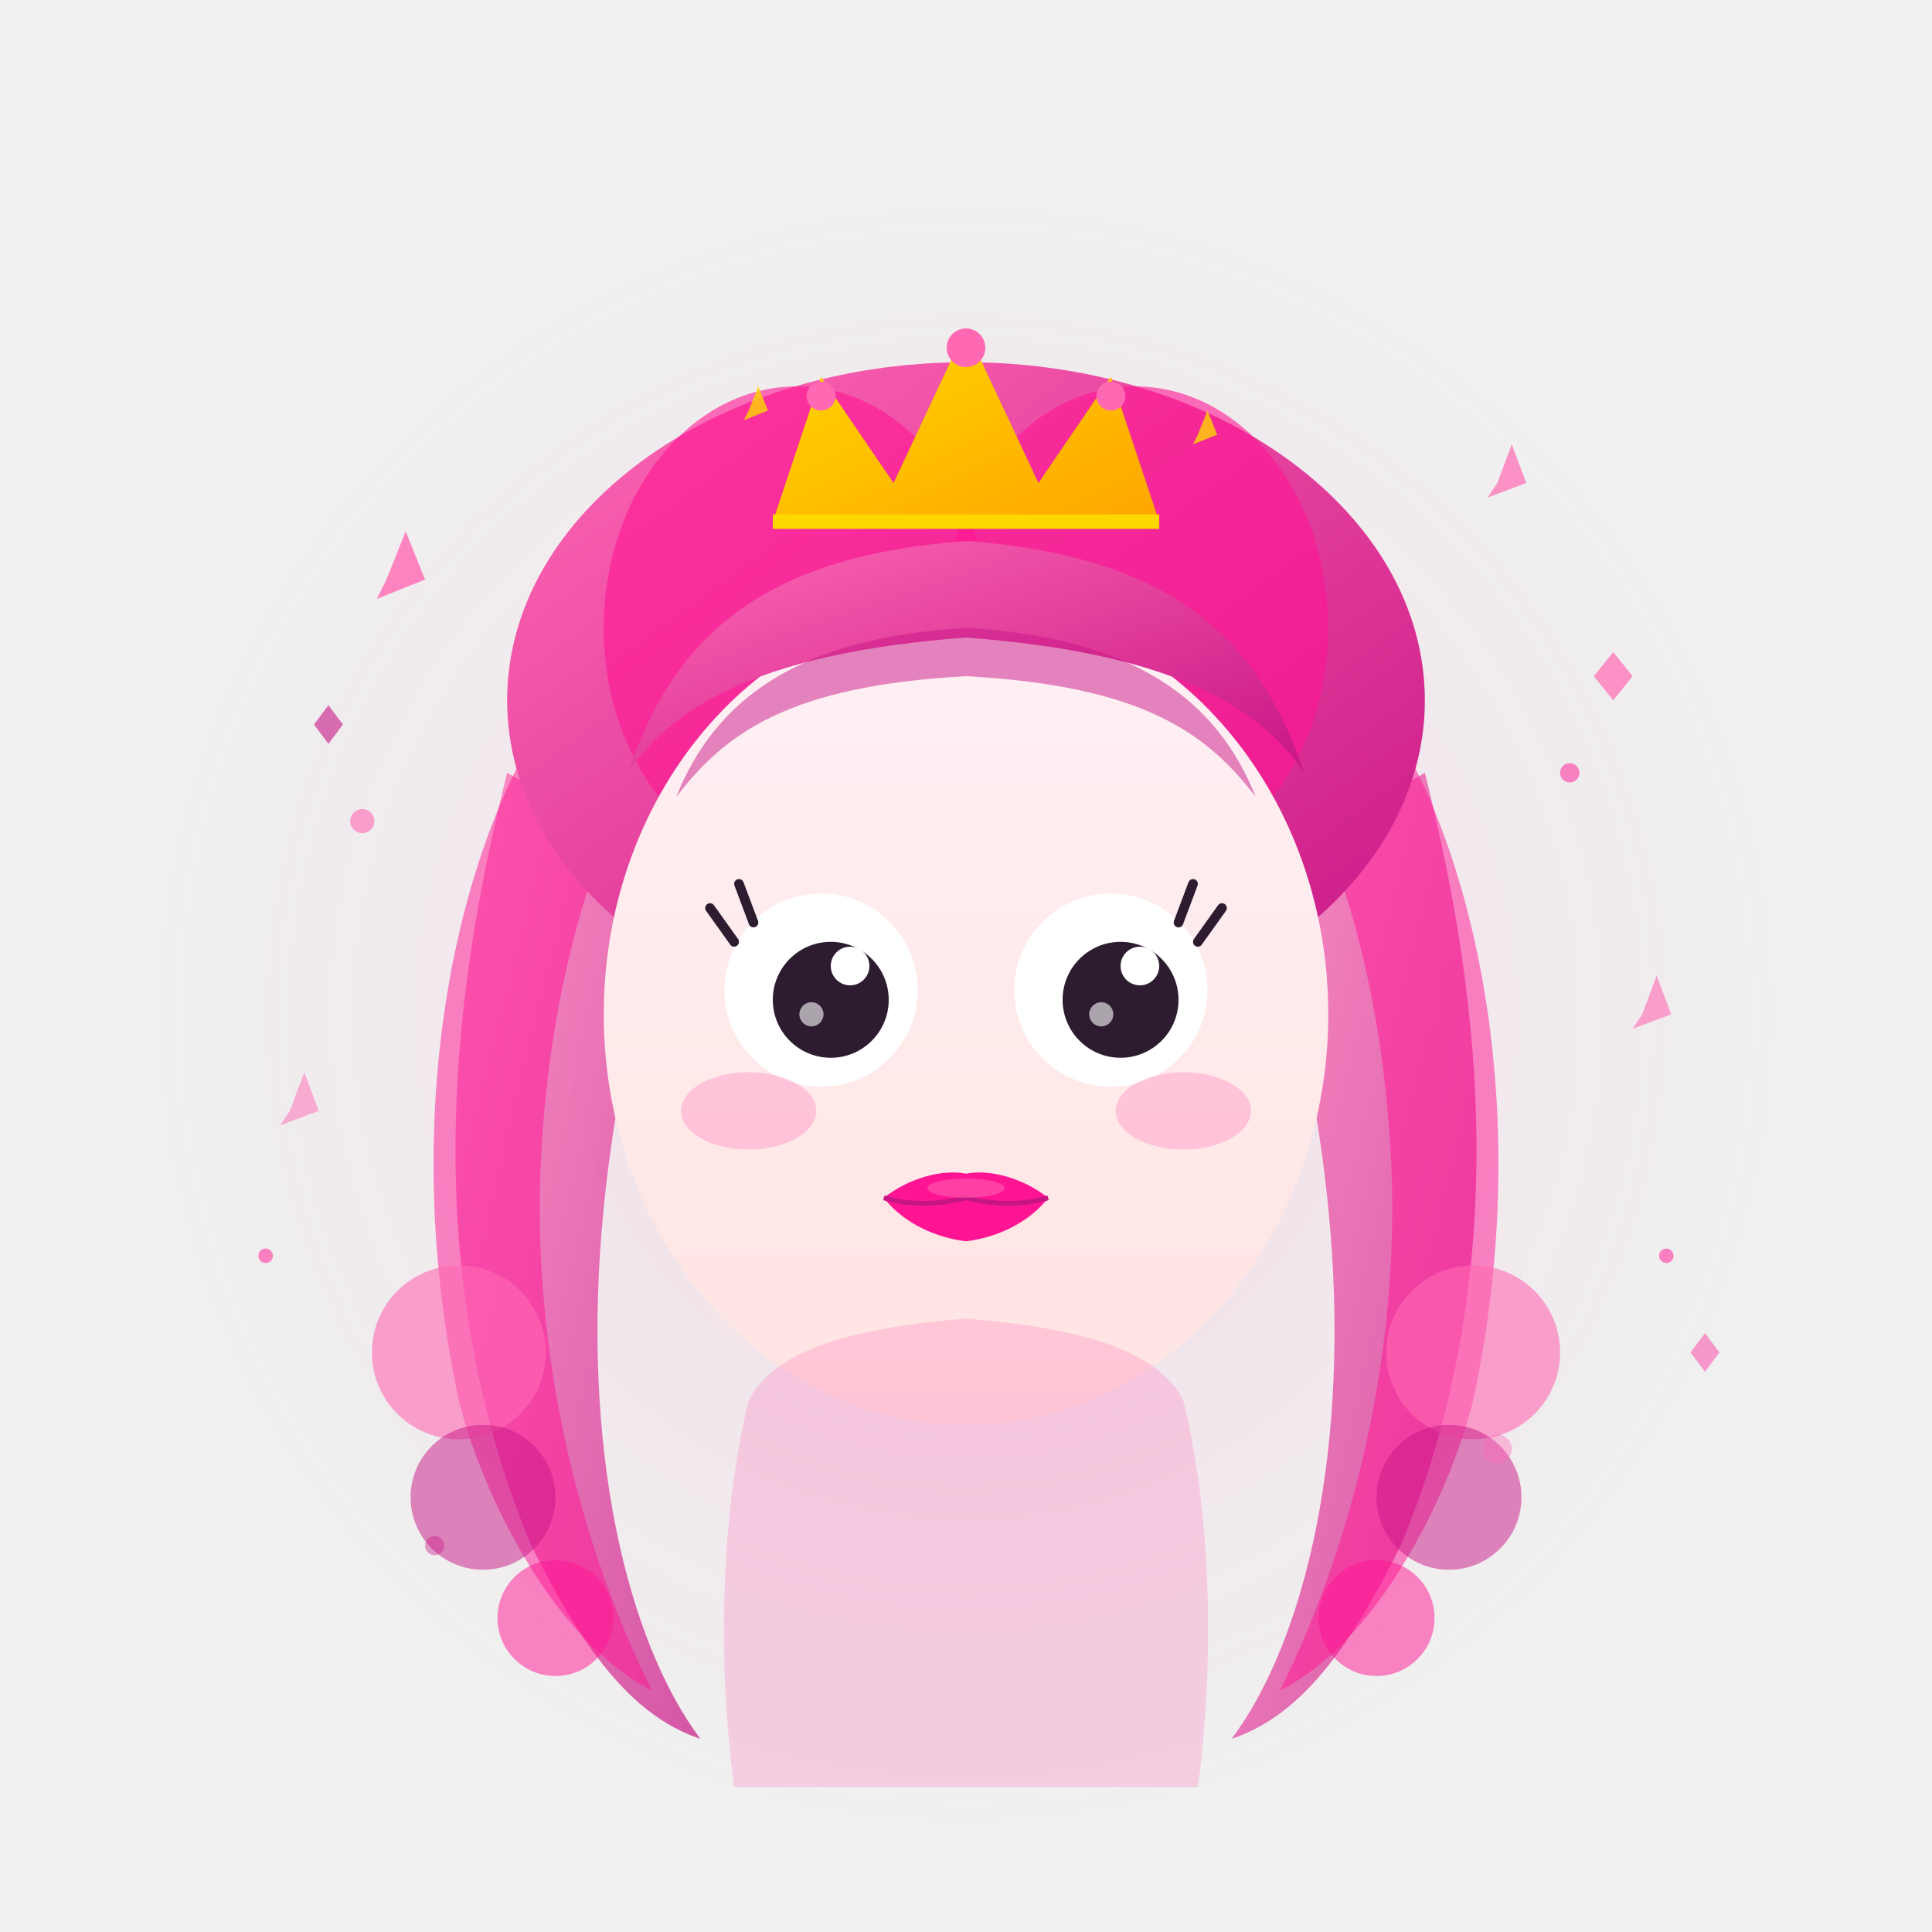
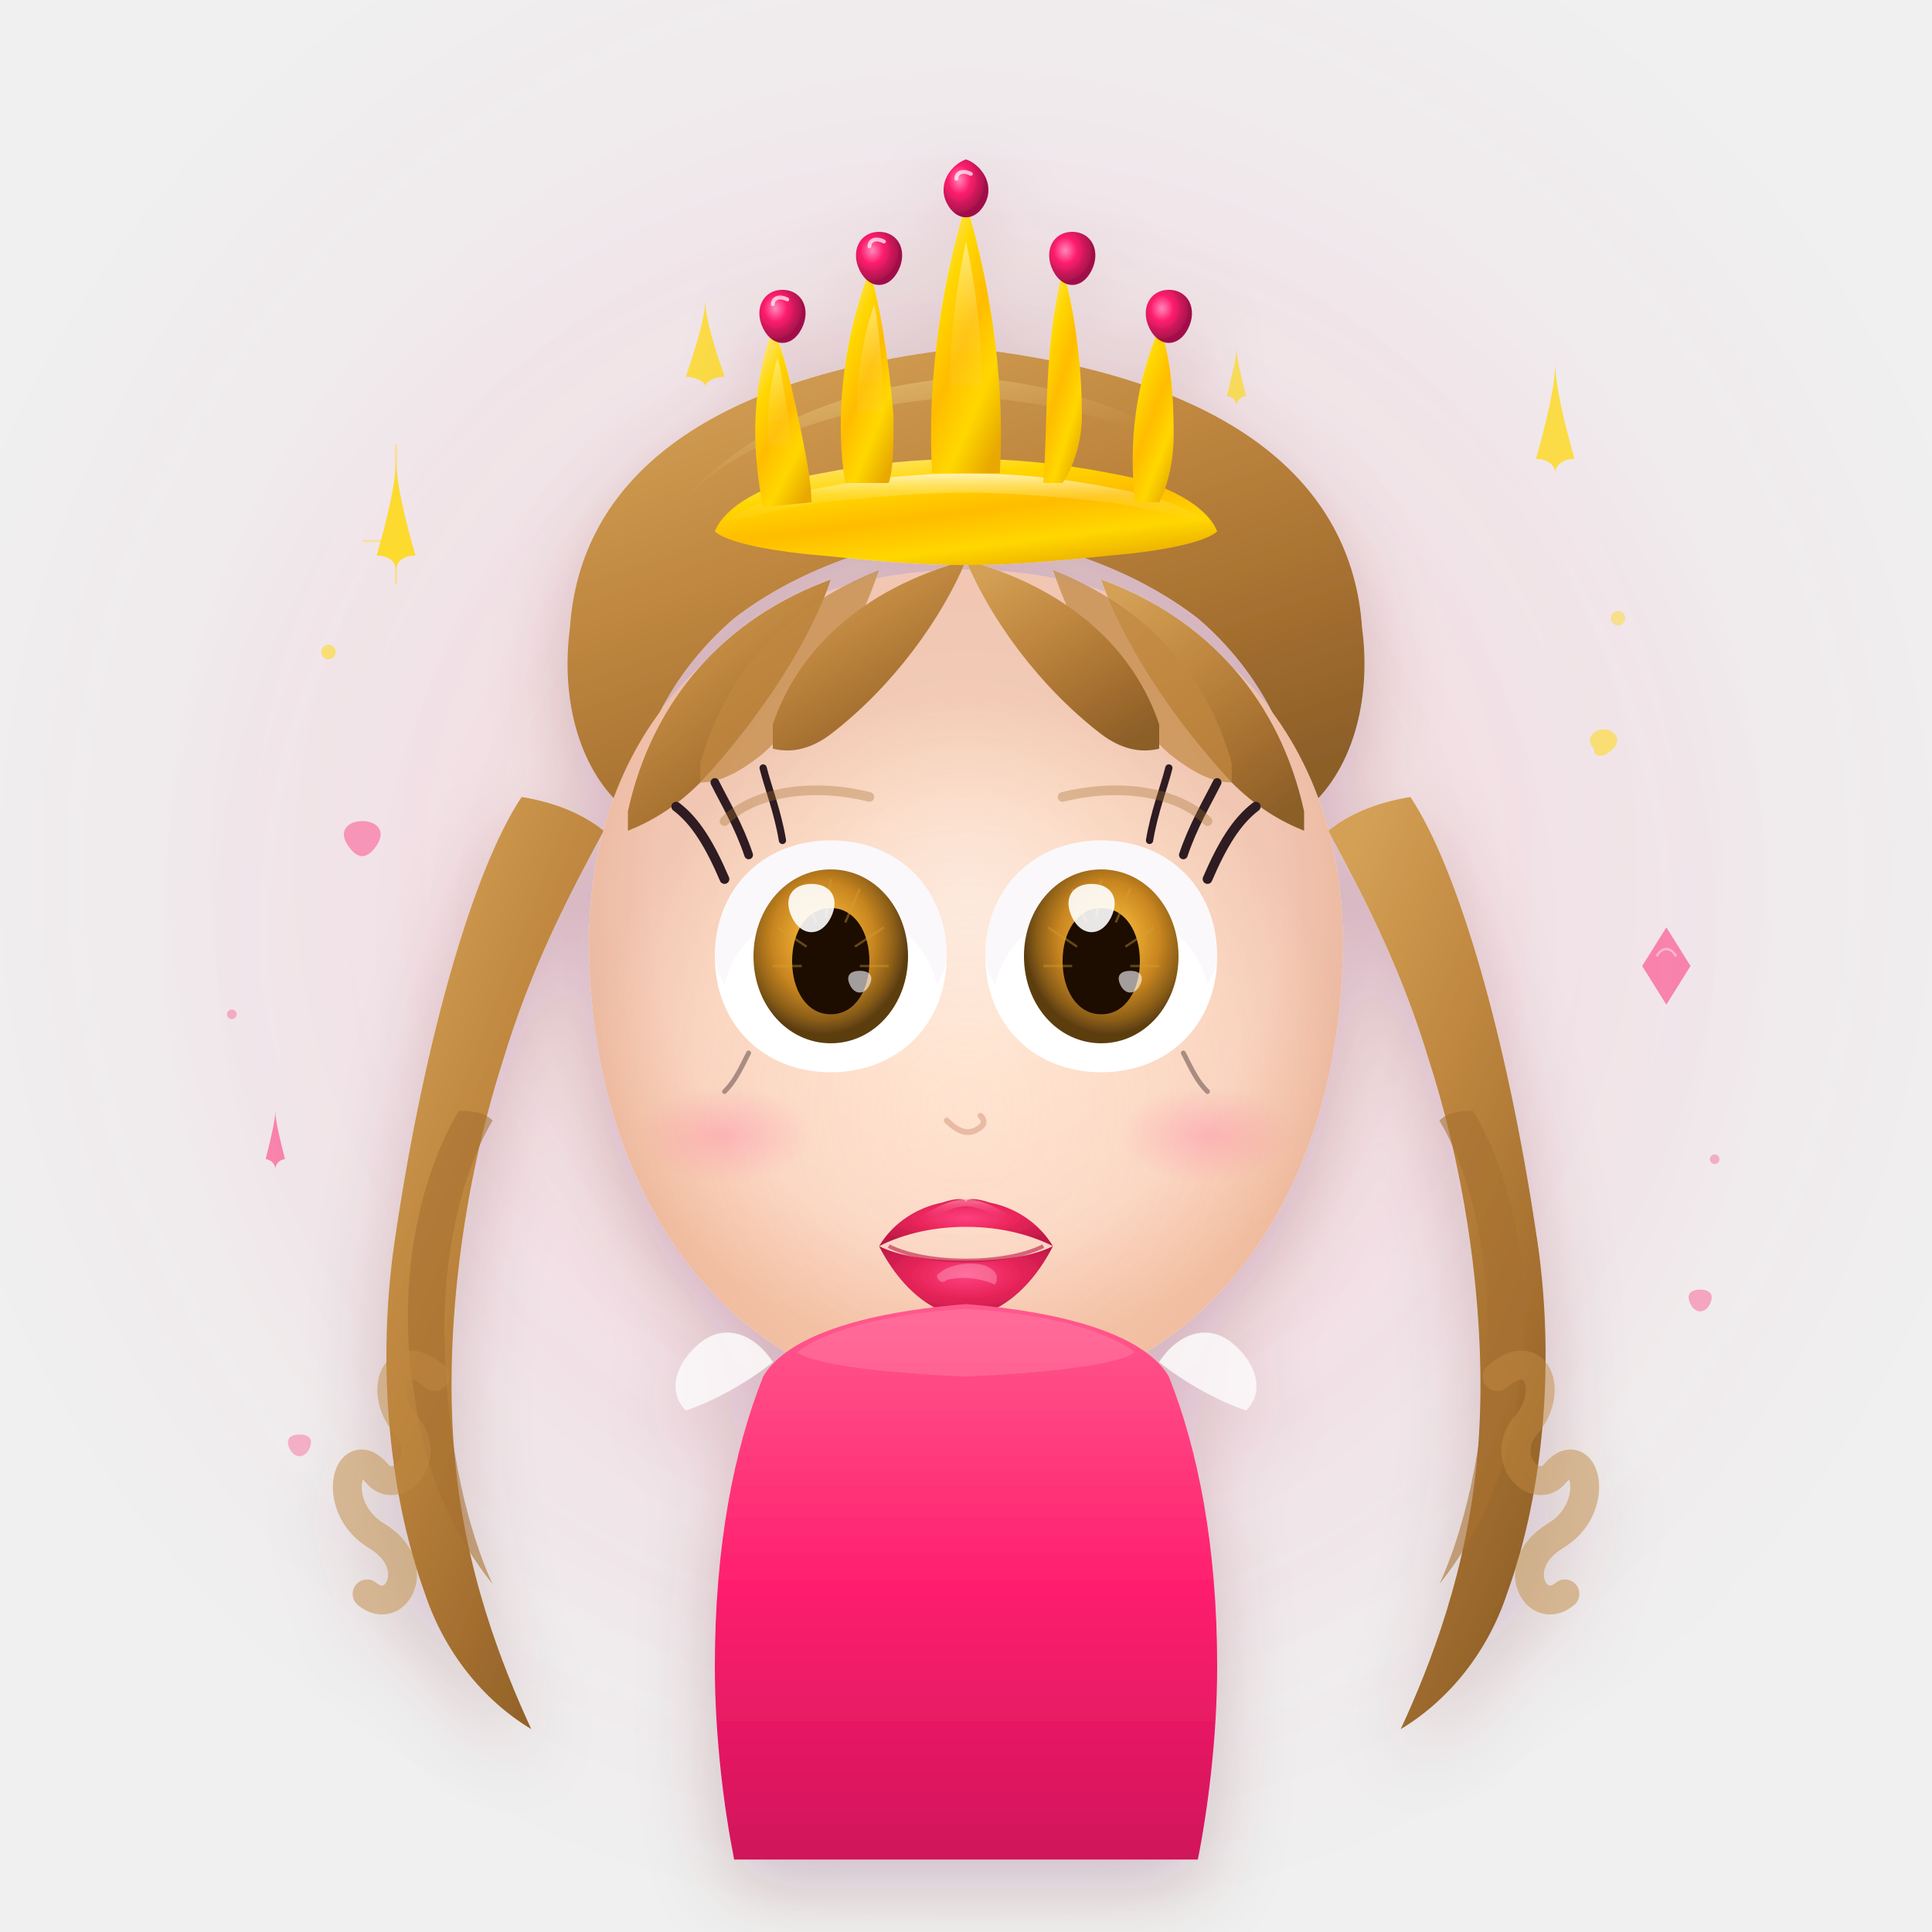
<svg xmlns="http://www.w3.org/2000/svg" viewBox="0 0 400 400" fill="none">
  <defs>
-     <linearGradient id="molly-hair" x1="0" y1="0" x2="1" y2="1">
-       <stop offset="0%" stop-color="#FF69B4" />
-       <stop offset="100%" stop-color="#C71585" />
-     </linearGradient>
-     <linearGradient id="molly-face" x1="0.5" y1="0" x2="0.5" y2="1">
-       <stop offset="0%" stop-color="#FFF0F5" />
-       <stop offset="100%" stop-color="#FFE4E1" />
-     </linearGradient>
-     <linearGradient id="molly-crown" x1="0" y1="0" x2="1" y2="1">
-       <stop offset="0%" stop-color="#FFD700" />
-       <stop offset="100%" stop-color="#FFA500" />
-     </linearGradient>
-     <radialGradient id="molly-glow" cx="0.5" cy="0.5" r="0.5">
-       <stop offset="0%" stop-color="#FF69B4" stop-opacity="0.15" />
-       <stop offset="100%" stop-color="#FF69B4" stop-opacity="0" />
-     </radialGradient>
-     <filter id="molly-soft">
-       <feGaussianBlur stdDeviation="1.5" />
+     <radialGradient id="m-skin" cx="0.5" cy="0.4" r="0.55">
+       <stop offset="0%" stop-color="#FFF0E6" />
+       <stop offset="40%" stop-color="#FFE4D0" />
+       <stop offset="75%" stop-color="#FDDCCA" />
+       <stop offset="100%" stop-color="#F5C4A8" />
+     </radialGradient>
+     <radialGradient id="m-skin-shadow" cx="0.5" cy="0.65" r="0.5">
+       <stop offset="0%" stop-color="#F5C4A8" stop-opacity="0" />
+       <stop offset="70%" stop-color="#E8A888" stop-opacity="0.15" />
+       <stop offset="100%" stop-color="#D4937A" stop-opacity="0.3" />
+     </radialGradient>
+     <linearGradient id="m-hair" x1="0.2" y1="0" x2="0.8" y2="1">
+       <stop offset="0%" stop-color="#D4A056" />
+       <stop offset="35%" stop-color="#C08840" />
+       <stop offset="70%" stop-color="#A67030" />
+       <stop offset="100%" stop-color="#8B5E28" />
+     </linearGradient>
+     <linearGradient id="m-hair-hi" x1="0.3" y1="0" x2="0.7" y2="0.5">
+       <stop offset="0%" stop-color="#E8C878" stop-opacity="0.7" />
+       <stop offset="100%" stop-color="#D4A056" stop-opacity="0" />
+     </linearGradient>
+     <linearGradient id="m-crown" x1="0.2" y1="0" x2="0.8" y2="1">
+       <stop offset="0%" stop-color="#FFE88A" />
+       <stop offset="25%" stop-color="#FFD700" />
+       <stop offset="50%" stop-color="#FFBC00" />
+       <stop offset="75%" stop-color="#FFD700" />
+       <stop offset="100%" stop-color="#E8A800" />
+     </linearGradient>
+     <linearGradient id="m-crown-shine" x1="0.5" y1="0" x2="0.5" y2="1">
+       <stop offset="0%" stop-color="#FFF8DC" stop-opacity="0.8" />
+       <stop offset="40%" stop-color="#FFE88A" stop-opacity="0.3" />
+       <stop offset="100%" stop-color="#FFD700" stop-opacity="0" />
+     </linearGradient>
+     <radialGradient id="m-iris-l" cx="0.45" cy="0.4" r="0.55">
+       <stop offset="0%" stop-color="#F5C542" />
+       <stop offset="30%" stop-color="#E8A830" />
+       <stop offset="60%" stop-color="#C88520" />
+       <stop offset="85%" stop-color="#8B5E18" />
+       <stop offset="100%" stop-color="#5C3D10" />
+     </radialGradient>
+     <radialGradient id="m-iris-r" cx="0.55" cy="0.4" r="0.55">
+       <stop offset="0%" stop-color="#F5C542" />
+       <stop offset="30%" stop-color="#E8A830" />
+       <stop offset="60%" stop-color="#C88520" />
+       <stop offset="85%" stop-color="#8B5E18" />
+       <stop offset="100%" stop-color="#5C3D10" />
+     </radialGradient>
+     <radialGradient id="m-lips" cx="0.5" cy="0.4" r="0.6">
+       <stop offset="0%" stop-color="#FF4080" />
+       <stop offset="50%" stop-color="#E8255A" />
+       <stop offset="100%" stop-color="#C01848" />
+     </radialGradient>
+     <linearGradient id="m-lip-shine" x1="0.5" y1="0" x2="0.5" y2="1">
+       <stop offset="0%" stop-color="#FF88AA" stop-opacity="0.6" />
+       <stop offset="100%" stop-color="#FF4080" stop-opacity="0" />
+     </linearGradient>
+     <radialGradient id="m-glow" cx="0.5" cy="0.48" r="0.5">
+       <stop offset="0%" stop-color="#FF1F6E" stop-opacity="0.12" />
+       <stop offset="50%" stop-color="#FF1F6E" stop-opacity="0.06" />
+       <stop offset="100%" stop-color="#FF1F6E" stop-opacity="0" />
+     </radialGradient>
+     <radialGradient id="m-halo" cx="0.5" cy="0.45" r="0.55">
+       <stop offset="0%" stop-color="#FFD700" stop-opacity="0.05" />
+       <stop offset="60%" stop-color="#FF1F6E" stop-opacity="0.04" />
+       <stop offset="100%" stop-color="#FF1F6E" stop-opacity="0" />
+     </radialGradient>
+     <linearGradient id="m-dress" x1="0.5" y1="0" x2="0.5" y2="1">
+       <stop offset="0%" stop-color="#FF5A8E" />
+       <stop offset="50%" stop-color="#FF1F6E" />
+       <stop offset="100%" stop-color="#D0145A" />
+     </linearGradient>
+     <radialGradient id="m-blush-l" cx="0.5" cy="0.5" r="0.5">
+       <stop offset="0%" stop-color="#FF8CA8" stop-opacity="0.45" />
+       <stop offset="100%" stop-color="#FF8CA8" stop-opacity="0" />
+     </radialGradient>
+     <radialGradient id="m-blush-r" cx="0.5" cy="0.5" r="0.5">
+       <stop offset="0%" stop-color="#FF8CA8" stop-opacity="0.45" />
+       <stop offset="100%" stop-color="#FF8CA8" stop-opacity="0" />
+     </radialGradient>
+     <radialGradient id="m-gem" cx="0.35" cy="0.35" r="0.6">
+       <stop offset="0%" stop-color="#FF88BB" />
+       <stop offset="40%" stop-color="#FF1F6E" />
+       <stop offset="100%" stop-color="#A01048" />
+     </radialGradient>
+     <radialGradient id="m-sparkle" cx="0.5" cy="0.5" r="0.5">
+       <stop offset="0%" stop-color="#FFFFFF" stop-opacity="0.9" />
+       <stop offset="100%" stop-color="#FFD700" stop-opacity="0" />
+     </radialGradient>
+     <filter id="m-shadow" x="-20%" y="-10%" width="140%" height="140%">
+       <feGaussianBlur in="SourceAlpha" stdDeviation="8" result="blur" />
+       <feOffset dx="0" dy="6" result="offset" />
+       <feFlood flood-color="#5C1030" flood-opacity="0.2" result="color" />
+       <feComposite in="color" in2="offset" operator="in" result="shadow" />
+       <feMerge>
+         <feMergeNode in="shadow" />
+         <feMergeNode in="SourceGraphic" />
+       </feMerge>
+     </filter>
+     <filter id="m-glow-filter" x="-30%" y="-30%" width="160%" height="160%">
+       <feGaussianBlur in="SourceGraphic" stdDeviation="3" />
+     </filter>
+     <filter id="m-soft" x="-10%" y="-10%" width="120%" height="120%">
+       <feGaussianBlur in="SourceGraphic" stdDeviation="1.5" />
    </filter>
  </defs>
-   <circle cx="200" cy="210" r="170" fill="url(#molly-glow)" />
-   <path d="M105 160 C95 200, 85 260, 110 320 C120 340, 130 355, 145 360 C130 340, 120 300, 125 250 C128 220, 135 195, 140 180 Z" fill="url(#molly-hair)" opacity="0.7" />
-   <path d="M295 160 C305 200, 315 260, 290 320 C280 340, 270 355, 255 360 C270 340, 280 300, 275 250 C272 220, 265 195, 260 180 Z" fill="url(#molly-hair)" opacity="0.7" />
-   <path d="M120 140 C100 160, 80 220, 95 290 C100 310, 115 340, 135 350 C120 320, 110 280, 112 240 C114 200, 125 170, 135 155 Z" fill="#FF1493" opacity="0.5" />
-   <path d="M280 140 C300 160, 320 220, 305 290 C300 310, 285 340, 265 350 C280 320, 290 280, 288 240 C286 200, 275 170, 265 155 Z" fill="#FF1493" opacity="0.5" />
-   <circle cx="95" cy="280" r="18" fill="#FF69B4" opacity="0.6" />
-   <circle cx="100" cy="310" r="15" fill="#C71585" opacity="0.5" />
-   <circle cx="115" cy="335" r="12" fill="#FF1493" opacity="0.5" />
-   <circle cx="305" cy="280" r="18" fill="#FF69B4" opacity="0.6" />
-   <circle cx="300" cy="310" r="15" fill="#C71585" opacity="0.5" />
-   <circle cx="285" cy="335" r="12" fill="#FF1493" opacity="0.5" />
-   <ellipse cx="200" cy="145" rx="95" ry="70" fill="url(#molly-hair)" />
-   <ellipse cx="165" cy="130" rx="40" ry="50" fill="#FF1493" opacity="0.6" />
-   <ellipse cx="235" cy="130" rx="40" ry="50" fill="#FF1493" opacity="0.6" />
-   <ellipse cx="200" cy="210" rx="75" ry="85" fill="url(#molly-face)" />
-   <path d="M130 160 C140 130, 160 115, 200 112 C240 115, 260 130, 270 160 C260 145, 240 135, 200 132 C160 135, 140 145, 130 160 Z" fill="url(#molly-hair)" />
-   <path d="M140 165 C148 145, 165 132, 200 130 C235 132, 252 145, 260 165 C250 152, 237 142, 200 140 C163 142, 150 152, 140 165 Z" fill="#C71585" opacity="0.5" />
-   <circle cx="170" cy="205" r="20" fill="white" />
-   <circle cx="230" cy="205" r="20" fill="white" />
-   <circle cx="172" cy="207" r="12" fill="#2D1B30" />
-   <circle cx="232" cy="207" r="12" fill="#2D1B30" />
-   <circle cx="176" cy="200" r="4" fill="white" />
-   <circle cx="236" cy="200" r="4" fill="white" />
-   <circle cx="168" cy="210" r="2.5" fill="white" opacity="0.6" />
-   <circle cx="228" cy="210" r="2.5" fill="white" opacity="0.6" />
-   <path d="M152 195 L147 188" stroke="#2D1B30" stroke-width="2" stroke-linecap="round" />
-   <path d="M156 191 L153 183" stroke="#2D1B30" stroke-width="2" stroke-linecap="round" />
-   <path d="M248 195 L253 188" stroke="#2D1B30" stroke-width="2" stroke-linecap="round" />
-   <path d="M244 191 L247 183" stroke="#2D1B30" stroke-width="2" stroke-linecap="round" />
-   <ellipse cx="155" cy="230" rx="14" ry="8" fill="#FF69B4" opacity="0.3" />
-   <ellipse cx="245" cy="230" rx="14" ry="8" fill="#FF69B4" opacity="0.3" />
-   <path d="M183 248 C188 244, 195 242, 200 243 C205 242, 212 244, 217 248 C214 252, 208 256, 200 257 C192 256, 186 252, 183 248 Z" fill="#FF1493" />
-   <path d="M183 248 C190 250, 196 249, 200 248 C204 249, 210 250, 217 248" stroke="#C71585" stroke-width="1" fill="none" />
-   <ellipse cx="200" cy="246" rx="8" ry="2" fill="#FF69B4" opacity="0.5" />
-   <path d="M160 108 L170 78 L185 100 L200 68 L215 100 L230 78 L240 108 Z" fill="url(#molly-crown)" />
-   <path d="M160 108 L240 108" stroke="#FFD700" stroke-width="3" />
-   <circle cx="200" cy="72" r="4" fill="#FF69B4" />
-   <circle cx="170" cy="82" r="3" fill="#FF69B4" />
-   <circle cx="230" cy="82" r="3" fill="#FF69B4" />
-   <path d="M155 290 C160 280, 175 275, 200 273 C225 275, 240 280, 245 290 C250 310, 252 340, 248 370 L152 370 C148 340, 150 310, 155 290 Z" fill="#FF69B4" opacity="0.25" />
-   <g fill="#FF69B4">
-     <path d="M80 120 L84 110 L88 120 L98 116 L88 120 L92 130 L88 120 L78 124 Z" opacity="0.8" />
-     <path d="M310 100 L313 92 L316 100 L324 97 L316 100 L319 108 L316 100 L308 103 Z" opacity="0.7" />
-     <path d="M60 230 L63 222 L66 230 L74 227 L66 230 L69 238 L66 230 L58 233 Z" opacity="0.5" />
-     <path d="M340 210 L343 202 L346 210 L354 207 L346 210 L349 218 L346 210 L338 213 Z" opacity="0.6" />
-   </g>
-   <circle cx="75" cy="170" r="2.5" fill="#FF69B4" opacity="0.6" />
-   <circle cx="325" cy="160" r="2" fill="#FF1493" opacity="0.5" />
-   <circle cx="90" cy="320" r="2" fill="#C71585" opacity="0.4" />
-   <circle cx="310" cy="300" r="3" fill="#FF69B4" opacity="0.4" />
-   <circle cx="55" cy="260" r="1.5" fill="#FF1493" opacity="0.5" />
-   <circle cx="345" cy="260" r="1.5" fill="#FF1493" opacity="0.5" />
-   <path d="M330 140 L334 135 L338 140 L334 145 Z" fill="#FF69B4" opacity="0.7" />
-   <path d="M65 150 L68 146 L71 150 L68 154 Z" fill="#C71585" opacity="0.6" />
-   <path d="M350 280 L353 276 L356 280 L353 284 Z" fill="#FF1493" opacity="0.4" />
-   <path d="M155 85 L157 80 L159 85 L164 83 L159 85 L161 90 L159 85 L154 87 Z" fill="#FFD700" opacity="0.8" />
-   <path d="M248 90 L250 85 L252 90 L257 88 L252 90 L254 95 L252 90 L247 92 Z" fill="#FFD700" opacity="0.8" />
+   <path d="M0 0 C0 0, 400 0, 400 0 C400 0, 400 400, 400 400 C400 400, 0 400, 0 400 Z" fill="url(#m-halo)" />
+   <path d="M30 30 C30 30, 370 30, 370 30 C370 30, 370 370, 370 370 C370 370, 30 370, 30 370 Z" fill="url(#m-glow)" />
+   <g filter="url(#m-shadow)">
+     <path d="M108 165 C98 180, 88 215, 82 255 C78 280, 80 308, 88 330 C92 342, 100 352, 110 358 C104 345, 96 325, 94 300 C92 275, 96 245, 104 220 C110 200, 118 185, 125 172 C120 168, 114 166, 108 165 Z" fill="url(#m-hair)" />
+     <path d="M292 165 C302 180, 312 215, 318 255 C322 280, 320 308, 312 330 C308 342, 300 352, 290 358 C296 345, 304 325, 306 300 C308 275, 304 245, 296 220 C290 200, 282 185, 275 172 C280 168, 286 166, 292 165 Z" fill="url(#m-hair)" />
+     <path d="M95 230 C86 245, 82 268, 86 290 C88 305, 94 318, 102 328 C96 315, 92 295, 92 275 C92 258, 96 242, 102 232 C100 230, 97 230, 95 230 Z" fill="#A67030" opacity="0.6" />
+     <path d="M305 230 C314 245, 318 268, 314 290 C312 305, 306 318, 298 328 C304 315, 308 295, 308 275 C308 258, 304 242, 298 232 C300 230, 303 230, 305 230 Z" fill="#A67030" opacity="0.6" />
+     <path d="M90 285 C82 278, 78 288, 84 295 C90 302, 82 310, 78 305 C72 298, 68 312, 78 318 C88 324, 82 335, 76 330" stroke="#C08840" stroke-width="6" stroke-linecap="round" fill="none" opacity="0.5" />
+     <path d="M310 285 C318 278, 322 288, 316 295 C310 302, 318 310, 322 305 C328 298, 332 312, 322 318 C312 324, 318 335, 324 330" stroke="#C08840" stroke-width="6" stroke-linecap="round" fill="none" opacity="0.5" />
+     <path d="M118 130 C120 100, 145 78, 200 72 C255 78, 280 100, 282 130 C284 145, 280 160, 270 168 C268 155, 262 140, 248 128 C235 118, 218 112, 200 110 C182 112, 165 118, 152 128 C138 140, 132 155, 130 168 C120 160, 116 145, 118 130 Z" fill="url(#m-hair)" />
+     <path d="M140 105 C155 88, 175 80, 200 78 C225 80, 245 88, 260 105 C248 92, 228 84, 200 82 C172 84, 152 92, 140 105 Z" fill="url(#m-hair-hi)" />
+     <path d="M122 195 C122 148, 155 118, 200 118 C245 118, 278 148, 278 195 C278 248, 248 290, 200 290 C152 290, 122 248, 122 195 Z" fill="url(#m-skin)" />
+     <path d="M122 195 C122 148, 155 118, 200 118 C245 118, 278 148, 278 195 C278 248, 248 290, 200 290 C152 290, 122 248, 122 195 Z" fill="url(#m-skin-shadow)" />
+     <path d="M130 168 C135 145, 150 128, 172 120 C168 132, 158 148, 145 162 C140 167, 135 170, 130 172 Z" fill="url(#m-hair)" />
+     <path d="M145 158 C150 140, 162 126, 182 118 C178 130, 170 145, 158 156 C153 160, 149 162, 145 162 Z" fill="#C08840" opacity="0.7" />
+     <path d="M160 150 C165 135, 178 122, 200 116 C195 128, 185 142, 172 152 C168 155, 164 156, 160 155 Z" fill="url(#m-hair)" />
+     <path d="M270 168 C265 145, 250 128, 228 120 C232 132, 242 148, 255 162 C260 167, 265 170, 270 172 Z" fill="url(#m-hair)" />
+     <path d="M255 158 C250 140, 238 126, 218 118 C222 130, 230 145, 242 156 C247 160, 251 162, 255 162 Z" fill="#C08840" opacity="0.7" />
+     <path d="M240 150 C235 135, 222 122, 200 116 C205 128, 215 142, 228 152 C232 155, 236 156, 240 155 Z" fill="url(#m-hair)" />
+     <g>
+       <path d="M148 110 C150 105, 158 100, 170 98 C180 96, 190 95, 200 95 C210 95, 220 96, 230 98 C242 100, 250 105, 252 110 C250 112, 242 114, 230 115 C220 116, 210 117, 200 117 C190 117, 180 116, 170 115 C158 114, 150 112, 148 110 Z" fill="url(#m-crown)" />
+       <path d="M148 110 C150 107, 158 103, 170 101 C180 99, 190 98, 200 98 C210 98, 220 99, 230 101 C242 103, 250 107, 252 110 C250 108, 242 106, 230 104 C220 103, 210 102, 200 102 C190 102, 180 103, 170 104 C158 106, 150 108, 148 110 Z" fill="url(#m-crown-shine)" />
+       <path d="M158 105 C156 95, 155 82, 160 68 C162 72, 164 80, 166 90 C167 95, 168 100, 168 104 Z" fill="url(#m-crown)" />
+       <path d="M160 100 C159 92, 158 84, 161 74 C162 78, 163 85, 164 93 Z" fill="url(#m-crown-shine)" opacity="0.6" />
+       <path d="M175 100 C173 88, 174 72, 180 56 C182 62, 184 74, 185 86 C185 92, 185 97, 184 100 Z" fill="url(#m-crown)" />
+       <path d="M178 95 C177 85, 177 75, 181 63 C182 68, 183 78, 183 88 Z" fill="url(#m-crown-shine)" opacity="0.6" />
+       <path d="M193 98 C192 82, 194 62, 200 42 C206 62, 208 82, 207 98 Z" fill="url(#m-crown)" />
+       <path d="M197 92 C196 78, 197 64, 200 50 C203 64, 204 78, 203 92 Z" fill="url(#m-crown-shine)" opacity="0.7" />
+       <path d="M216 100 C217 88, 216 72, 220 56 C222 62, 224 74, 224 86 C224 92, 222 97, 220 100 Z" fill="url(#m-crown)" />
+       <path d="M235 104 C234 95, 234 82, 240 68 C242 72, 243 80, 243 90 C243 95, 242 100, 240 104 Z" fill="url(#m-crown)" />
+       <path d="M158 68 C156 64, 158 60, 162 60 C166 60, 168 64, 166 68 C164 72, 160 72, 158 68 Z" fill="url(#m-gem)" />
+       <path d="M178 56 C176 52, 178 48, 182 48 C186 48, 188 52, 186 56 C184 60, 180 60, 178 56 Z" fill="url(#m-gem)" />
+       <path d="M196 42 C194 38, 197 34, 200 33 C203 34, 206 38, 204 42 C202 46, 198 46, 196 42 Z" fill="url(#m-gem)" />
+       <path d="M218 56 C216 52, 218 48, 222 48 C226 48, 228 52, 226 56 C224 60, 220 60, 218 56 Z" fill="url(#m-gem)" />
+       <path d="M238 68 C236 64, 238 60, 242 60 C246 60, 248 64, 246 68 C244 72, 240 72, 238 68 Z" fill="url(#m-gem)" />
+       <path d="M160 63 C160 62, 161 61, 163 62" stroke="white" stroke-width="0.8" stroke-linecap="round" fill="none" opacity="0.7" />
+       <path d="M180 51 C180 50, 181 49, 183 50" stroke="white" stroke-width="0.8" stroke-linecap="round" fill="none" opacity="0.7" />
+       <path d="M198 37 C198 36, 199 35, 201 36" stroke="white" stroke-width="0.8" stroke-linecap="round" fill="none" opacity="0.7" />
+     </g>
+     <g>
+       <path d="M148 198 C148 184, 158 174, 172 174 C186 174, 196 184, 196 198 C196 212, 186 222, 172 222 C158 222, 148 212, 148 198 Z" fill="white" />
+       <path d="M148 198 C148 184, 158 174, 172 174 C186 174, 196 184, 196 198 C196 200, 195 202, 194 204 C192 195, 184 188, 172 188 C160 188, 152 195, 150 204 C149 202, 148 200, 148 198 Z" fill="#F0E8F0" opacity="0.3" />
+       <path d="M156 198 C156 188, 163 180, 172 180 C181 180, 188 188, 188 198 C188 208, 181 216, 172 216 C163 216, 156 208, 156 198 Z" fill="url(#m-iris-l)" />
+       <path d="M164 199 C164 193, 167 188, 172 188 C177 188, 180 193, 180 199 C180 205, 177 210, 172 210 C167 210, 164 205, 164 199 Z" fill="#1A0A05" />
+       <path d="M172 182 L171 190 M166 184 L169 191 M178 184 L175 191 M161 192 L167 196 M183 192 L177 196 M160 200 L166 200 M184 200 L178 200" stroke="#D4A030" stroke-width="0.5" opacity="0.4" />
+       <path d="M164 190 C162 186, 164 183, 168 183 C172 183, 174 186, 172 190 C170 194, 166 194, 164 190 Z" fill="white" opacity="0.9" />
+       <path d="M176 204 C175 202, 176 201, 178 201 C180 201, 181 202, 180 204 C179 206, 177 206, 176 204 Z" fill="white" opacity="0.6" />
+       <path d="M150 182 C147 175, 144 170, 140 167" stroke="#2D1B20" stroke-width="2" stroke-linecap="round" fill="none" />
+       <path d="M155 177 C153 171, 150 166, 148 162" stroke="#2D1B20" stroke-width="1.8" stroke-linecap="round" fill="none" />
+       <path d="M162 174 C161 168, 159 163, 158 159" stroke="#2D1B20" stroke-width="1.5" stroke-linecap="round" fill="none" />
+       <path d="M155 218 C153 222, 152 224, 150 226" stroke="#2D1B20" stroke-width="1" stroke-linecap="round" fill="none" opacity="0.4" />
+     </g>
+     <g>
+       <path d="M204 198 C204 184, 214 174, 228 174 C242 174, 252 184, 252 198 C252 212, 242 222, 228 222 C214 222, 204 212, 204 198 Z" fill="white" />
+       <path d="M204 198 C204 184, 214 174, 228 174 C242 174, 252 184, 252 198 C252 200, 251 202, 250 204 C248 195, 240 188, 228 188 C216 188, 208 195, 206 204 C205 202, 204 200, 204 198 Z" fill="#F0E8F0" opacity="0.3" />
+       <path d="M212 198 C212 188, 219 180, 228 180 C237 180, 244 188, 244 198 C244 208, 237 216, 228 216 C219 216, 212 208, 212 198 Z" fill="url(#m-iris-r)" />
+       <path d="M220 199 C220 193, 223 188, 228 188 C233 188, 236 193, 236 199 C236 205, 233 210, 228 210 C223 210, 220 205, 220 199 Z" fill="#1A0A05" />
+       <path d="M228 182 L227 190 M222 184 L225 191 M234 184 L231 191 M217 192 L223 196 M239 192 L233 196 M216 200 L222 200 M240 200 L234 200" stroke="#D4A030" stroke-width="0.5" opacity="0.4" />
+       <path d="M222 190 C220 186, 222 183, 226 183 C230 183, 232 186, 230 190 C228 194, 224 194, 222 190 Z" fill="white" opacity="0.9" />
+       <path d="M232 204 C231 202, 232 201, 234 201 C236 201, 237 202, 236 204 C235 206, 233 206, 232 204 Z" fill="white" opacity="0.6" />
+       <path d="M250 182 C253 175, 256 170, 260 167" stroke="#2D1B20" stroke-width="2" stroke-linecap="round" fill="none" />
+       <path d="M245 177 C247 171, 250 166, 252 162" stroke="#2D1B20" stroke-width="1.8" stroke-linecap="round" fill="none" />
+       <path d="M238 174 C239 168, 241 163, 242 159" stroke="#2D1B20" stroke-width="1.5" stroke-linecap="round" fill="none" />
+       <path d="M245 218 C247 222, 248 224, 250 226" stroke="#2D1B20" stroke-width="1" stroke-linecap="round" fill="none" opacity="0.4" />
+     </g>
+     <path d="M150 170 C156 164, 168 162, 180 165" stroke="#A67030" stroke-width="2" stroke-linecap="round" fill="none" opacity="0.35" />
+     <path d="M220 165 C232 162, 244 164, 250 170" stroke="#A67030" stroke-width="2" stroke-linecap="round" fill="none" opacity="0.35" />
+     <path d="M196 232 C198 234, 200 235, 202 234 C204 233, 204 232, 203 231" stroke="#D4937A" stroke-width="1.2" stroke-linecap="round" fill="none" opacity="0.5" />
+     <ellipse cx="150" cy="235" rx="18" ry="10" fill="url(#m-blush-l)" />
+     <ellipse cx="250" cy="235" rx="18" ry="10" fill="url(#m-blush-r)" />
+     <g>
+       <path d="M182 258 C185 253, 190 250, 195 249 C198 248, 200 248, 200 249 C200 248, 202 248, 205 249 C210 250, 215 253, 218 258 C214 256, 208 254, 200 254 C192 254, 186 256, 182 258 Z" fill="url(#m-lips)" />
+       <path d="M182 258 C184 262, 188 268, 194 271 C197 272, 200 273, 200 273 C200 273, 203 272, 206 271 C212 268, 216 262, 218 258 C214 260, 208 261, 200 261 C192 261, 186 260, 182 258 Z" fill="url(#m-lips)" />
+       <path d="M184 258 C188 260, 194 261, 200 261 C206 261, 212 260, 216 258" stroke="#C01848" stroke-width="0.8" fill="none" opacity="0.6" />
+       <path d="M192 252 C195 250, 198 249, 200 249 C202 249, 205 250, 208 252" stroke="url(#m-lip-shine)" stroke-width="1.5" fill="none" />
+       <path d="M194 264 C196 262, 200 261, 204 262 C206 263, 207 264, 206 266 C204 265, 200 264, 196 265 C195 266, 194 265, 194 264 Z" fill="white" opacity="0.25" />
+     </g>
+     <path d="M158 285 C162 278, 175 272, 200 270 C225 272, 238 278, 242 285 C248 300, 252 320, 252 345 C252 360, 250 375, 248 385 L152 385 C150 375, 148 360, 148 345 C148 320, 152 300, 158 285 Z" fill="url(#m-dress)" />
+     <path d="M165 280 C170 276, 182 272, 200 271 C218 272, 230 276, 235 280 C232 282, 222 284, 200 285 C178 284, 168 282, 165 280 Z" fill="#FF88AA" opacity="0.4" />
+     <path d="M160 282 C155 286, 148 290, 142 292 C138 288, 140 282, 145 278 C150 274, 156 276, 160 282 Z" fill="white" opacity="0.7" />
+     <path d="M240 282 C245 286, 252 290, 258 292 C262 288, 260 282, 255 278 C250 274, 244 276, 240 282 Z" fill="white" opacity="0.7" />
+   </g>
+   <g opacity="0.8">
+     <path d="M78 115 C80 108, 82 100, 82 95 C82 100, 84 108, 86 115 C84 115, 82 116, 82 118 C82 116, 80 115, 78 115 Z" fill="#FFD700" />
+     <path d="M75 112 L82 112 M82 92 L82 121" stroke="#FFD700" stroke-width="0.5" opacity="0.4" />
+   </g>
+   <g opacity="0.7">
+     <path d="M318 95 C320 88, 322 80, 322 75 C322 80, 324 88, 326 95 C324 95, 322 96, 322 98 C322 96, 320 95, 318 95 Z" fill="#FFD700" />
+   </g>
+   <g opacity="0.5">
+     <path d="M55 240 C56 236, 57 232, 57 230 C57 232, 58 236, 59 240 C58 240, 57 241, 57 242 C57 241, 56 240, 55 240 Z" fill="#FF1F6E" />
+   </g>
+   <path d="M340 200 L345 192 L350 200 L345 208 Z" fill="#FF1F6E" opacity="0.5" />
+   <path d="M343 198 C344 196, 346 196, 347 198" stroke="white" stroke-width="0.5" fill="none" opacity="0.4" />
+   <path d="M72 175 C70 172, 72 170, 75 170 C78 170, 80 172, 78 175 C76 178, 74 178, 72 175 Z" fill="#FF1F6E" opacity="0.4" />
+   <path d="M330 155 C328 153, 330 151, 332 151 C334 151, 336 153, 334 155 C332 157, 330 157, 330 155 Z" fill="#FFD700" opacity="0.5" />
+   <path d="M350 270 C349 268, 350 267, 352 267 C354 267, 355 268, 354 270 C353 272, 351 272, 350 270 Z" fill="#FF1F6E" opacity="0.35" />
+   <path d="M60 300 C59 298, 60 297, 62 297 C64 297, 65 298, 64 300 C63 302, 61 302, 60 300 Z" fill="#FF1F6E" opacity="0.3" />
+   <path d="M142 78 C144 72, 146 66, 146 62 C146 66, 148 72, 150 78 C148 78, 146 79, 146 80 C146 79, 144 78, 142 78 Z" fill="#FFD700" opacity="0.7" />
+   <path d="M254 82 C255 78, 256 74, 256 72 C256 74, 257 78, 258 82 C257 82, 256 83, 256 84 C256 83, 255 82, 254 82 Z" fill="#FFD700" opacity="0.6" />
+   <circle cx="68" cy="135" r="1.5" fill="#FFD700" opacity="0.5" />
+   <circle cx="335" cy="128" r="1.5" fill="#FFD700" opacity="0.4" />
+   <circle cx="48" cy="210" r="1" fill="#FF1F6E" opacity="0.3" />
+   <circle cx="355" cy="240" r="1" fill="#FF1F6E" opacity="0.3" />
</svg>
